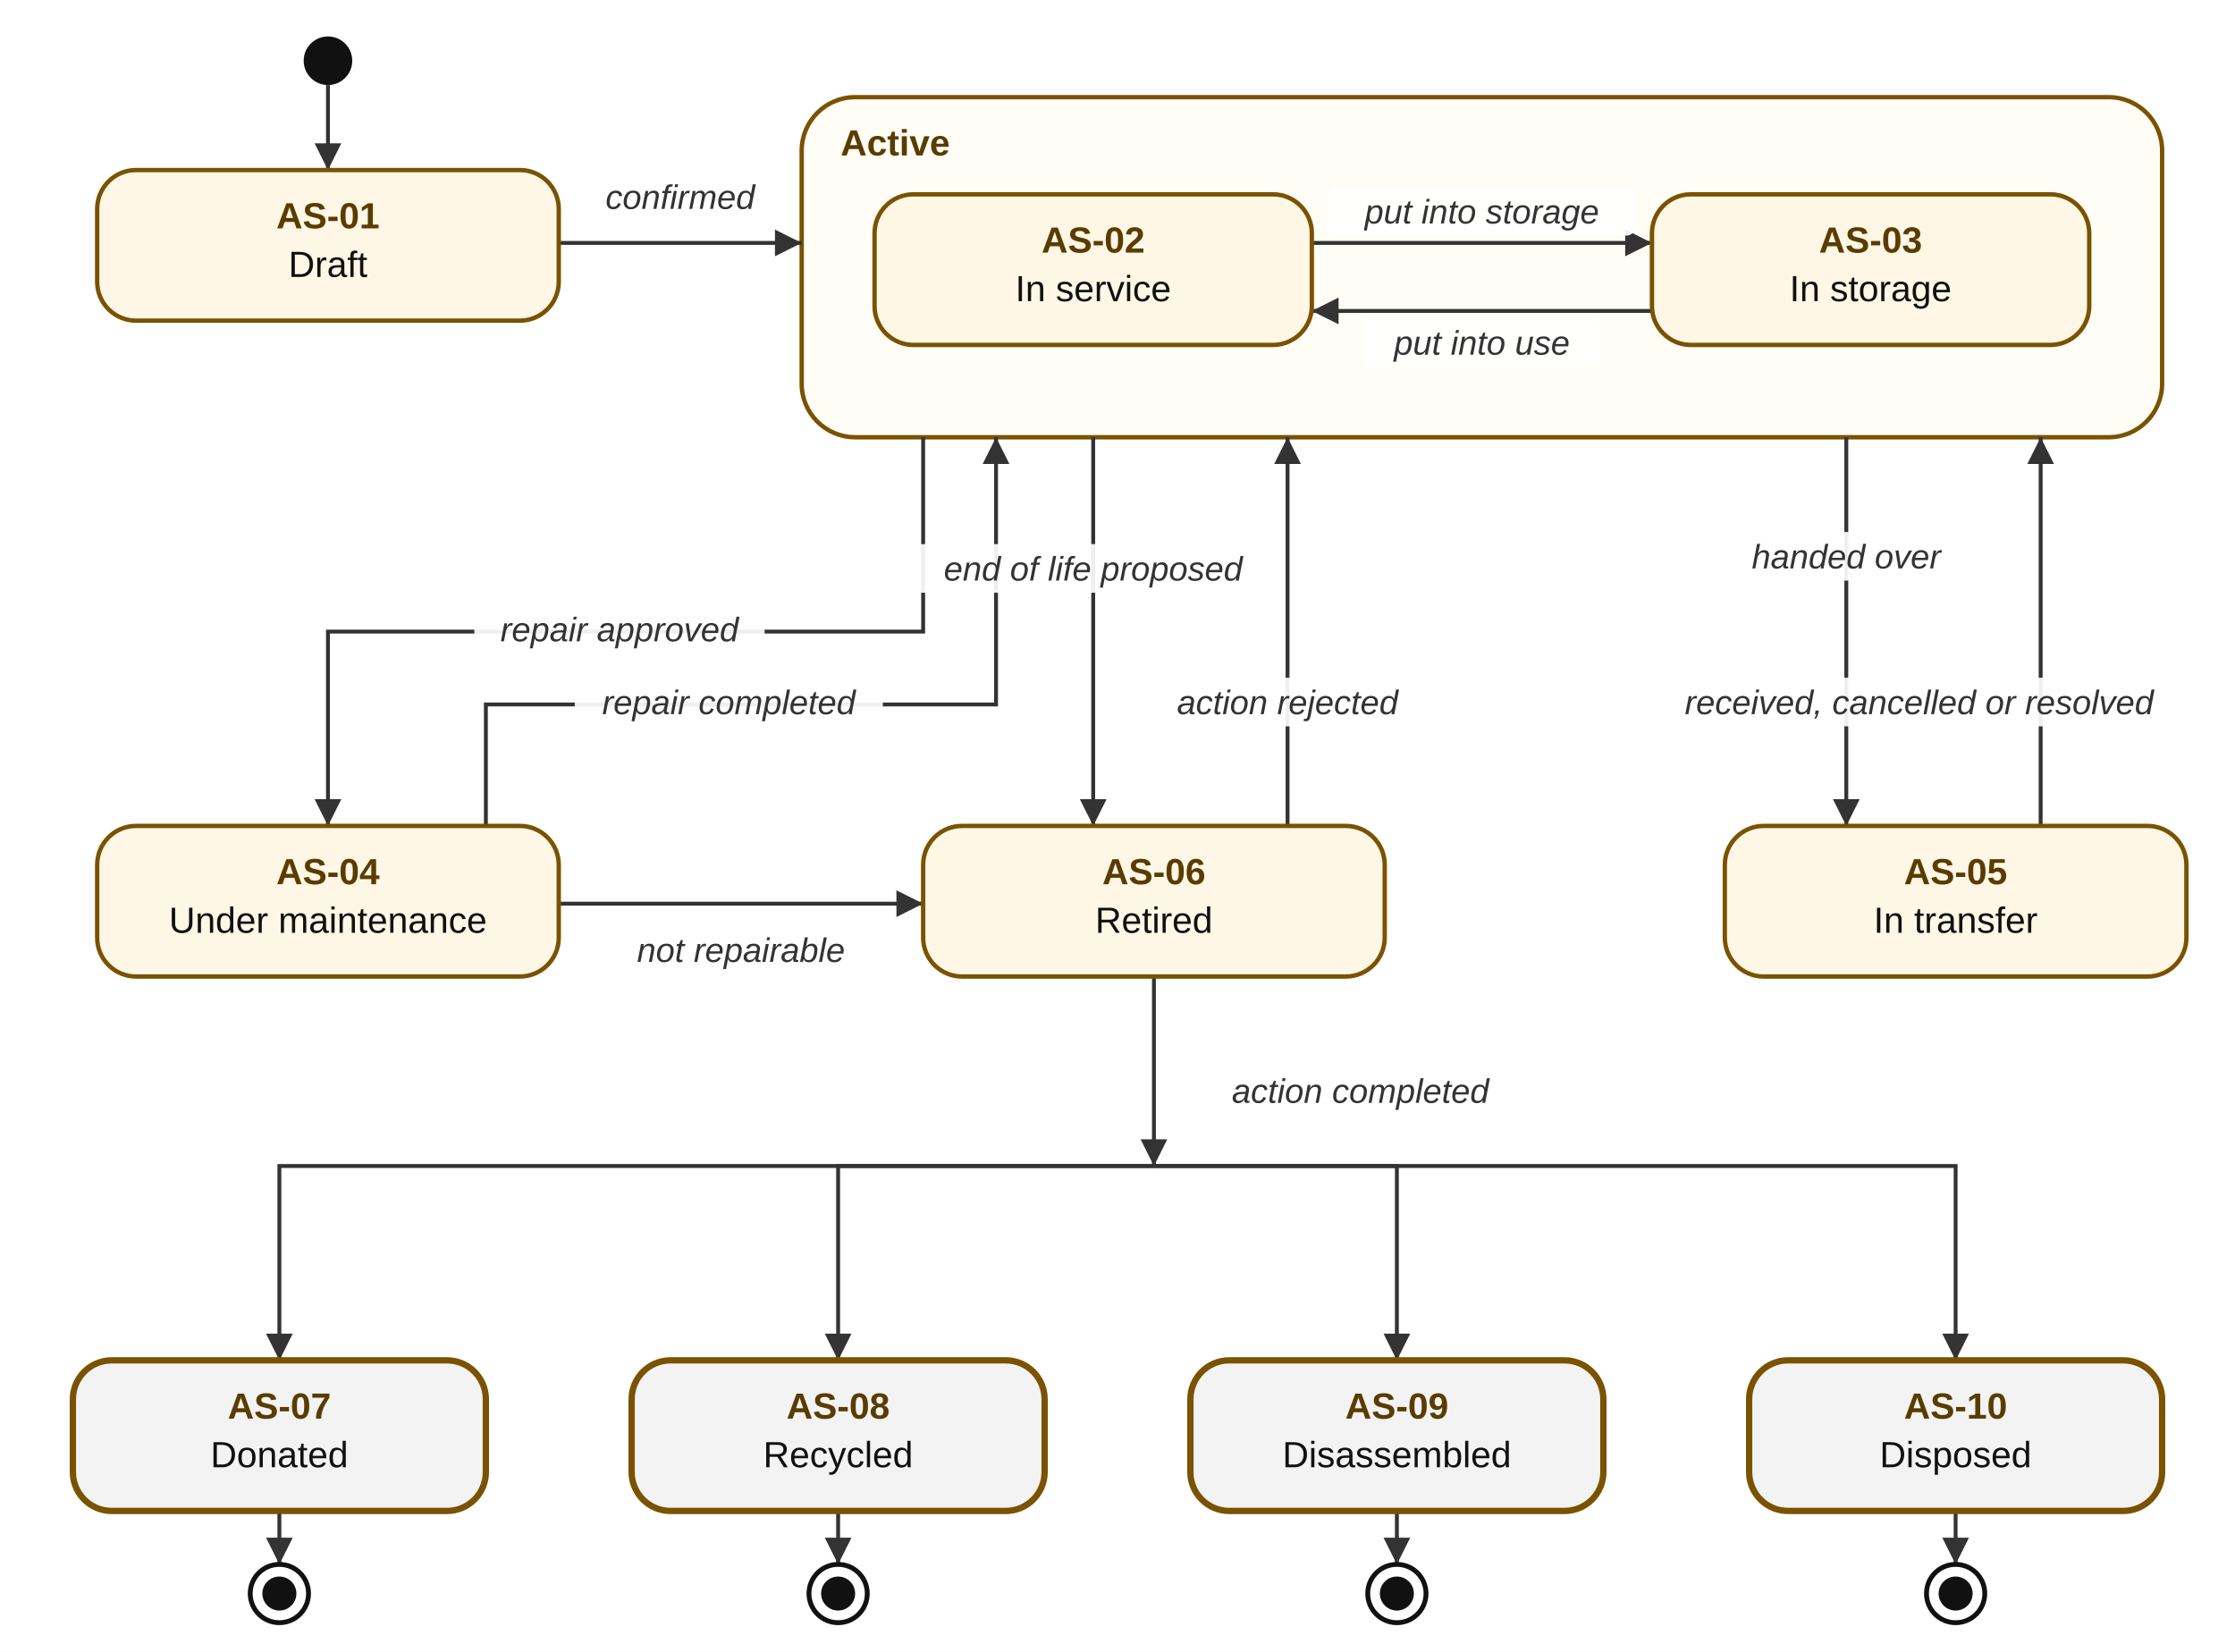
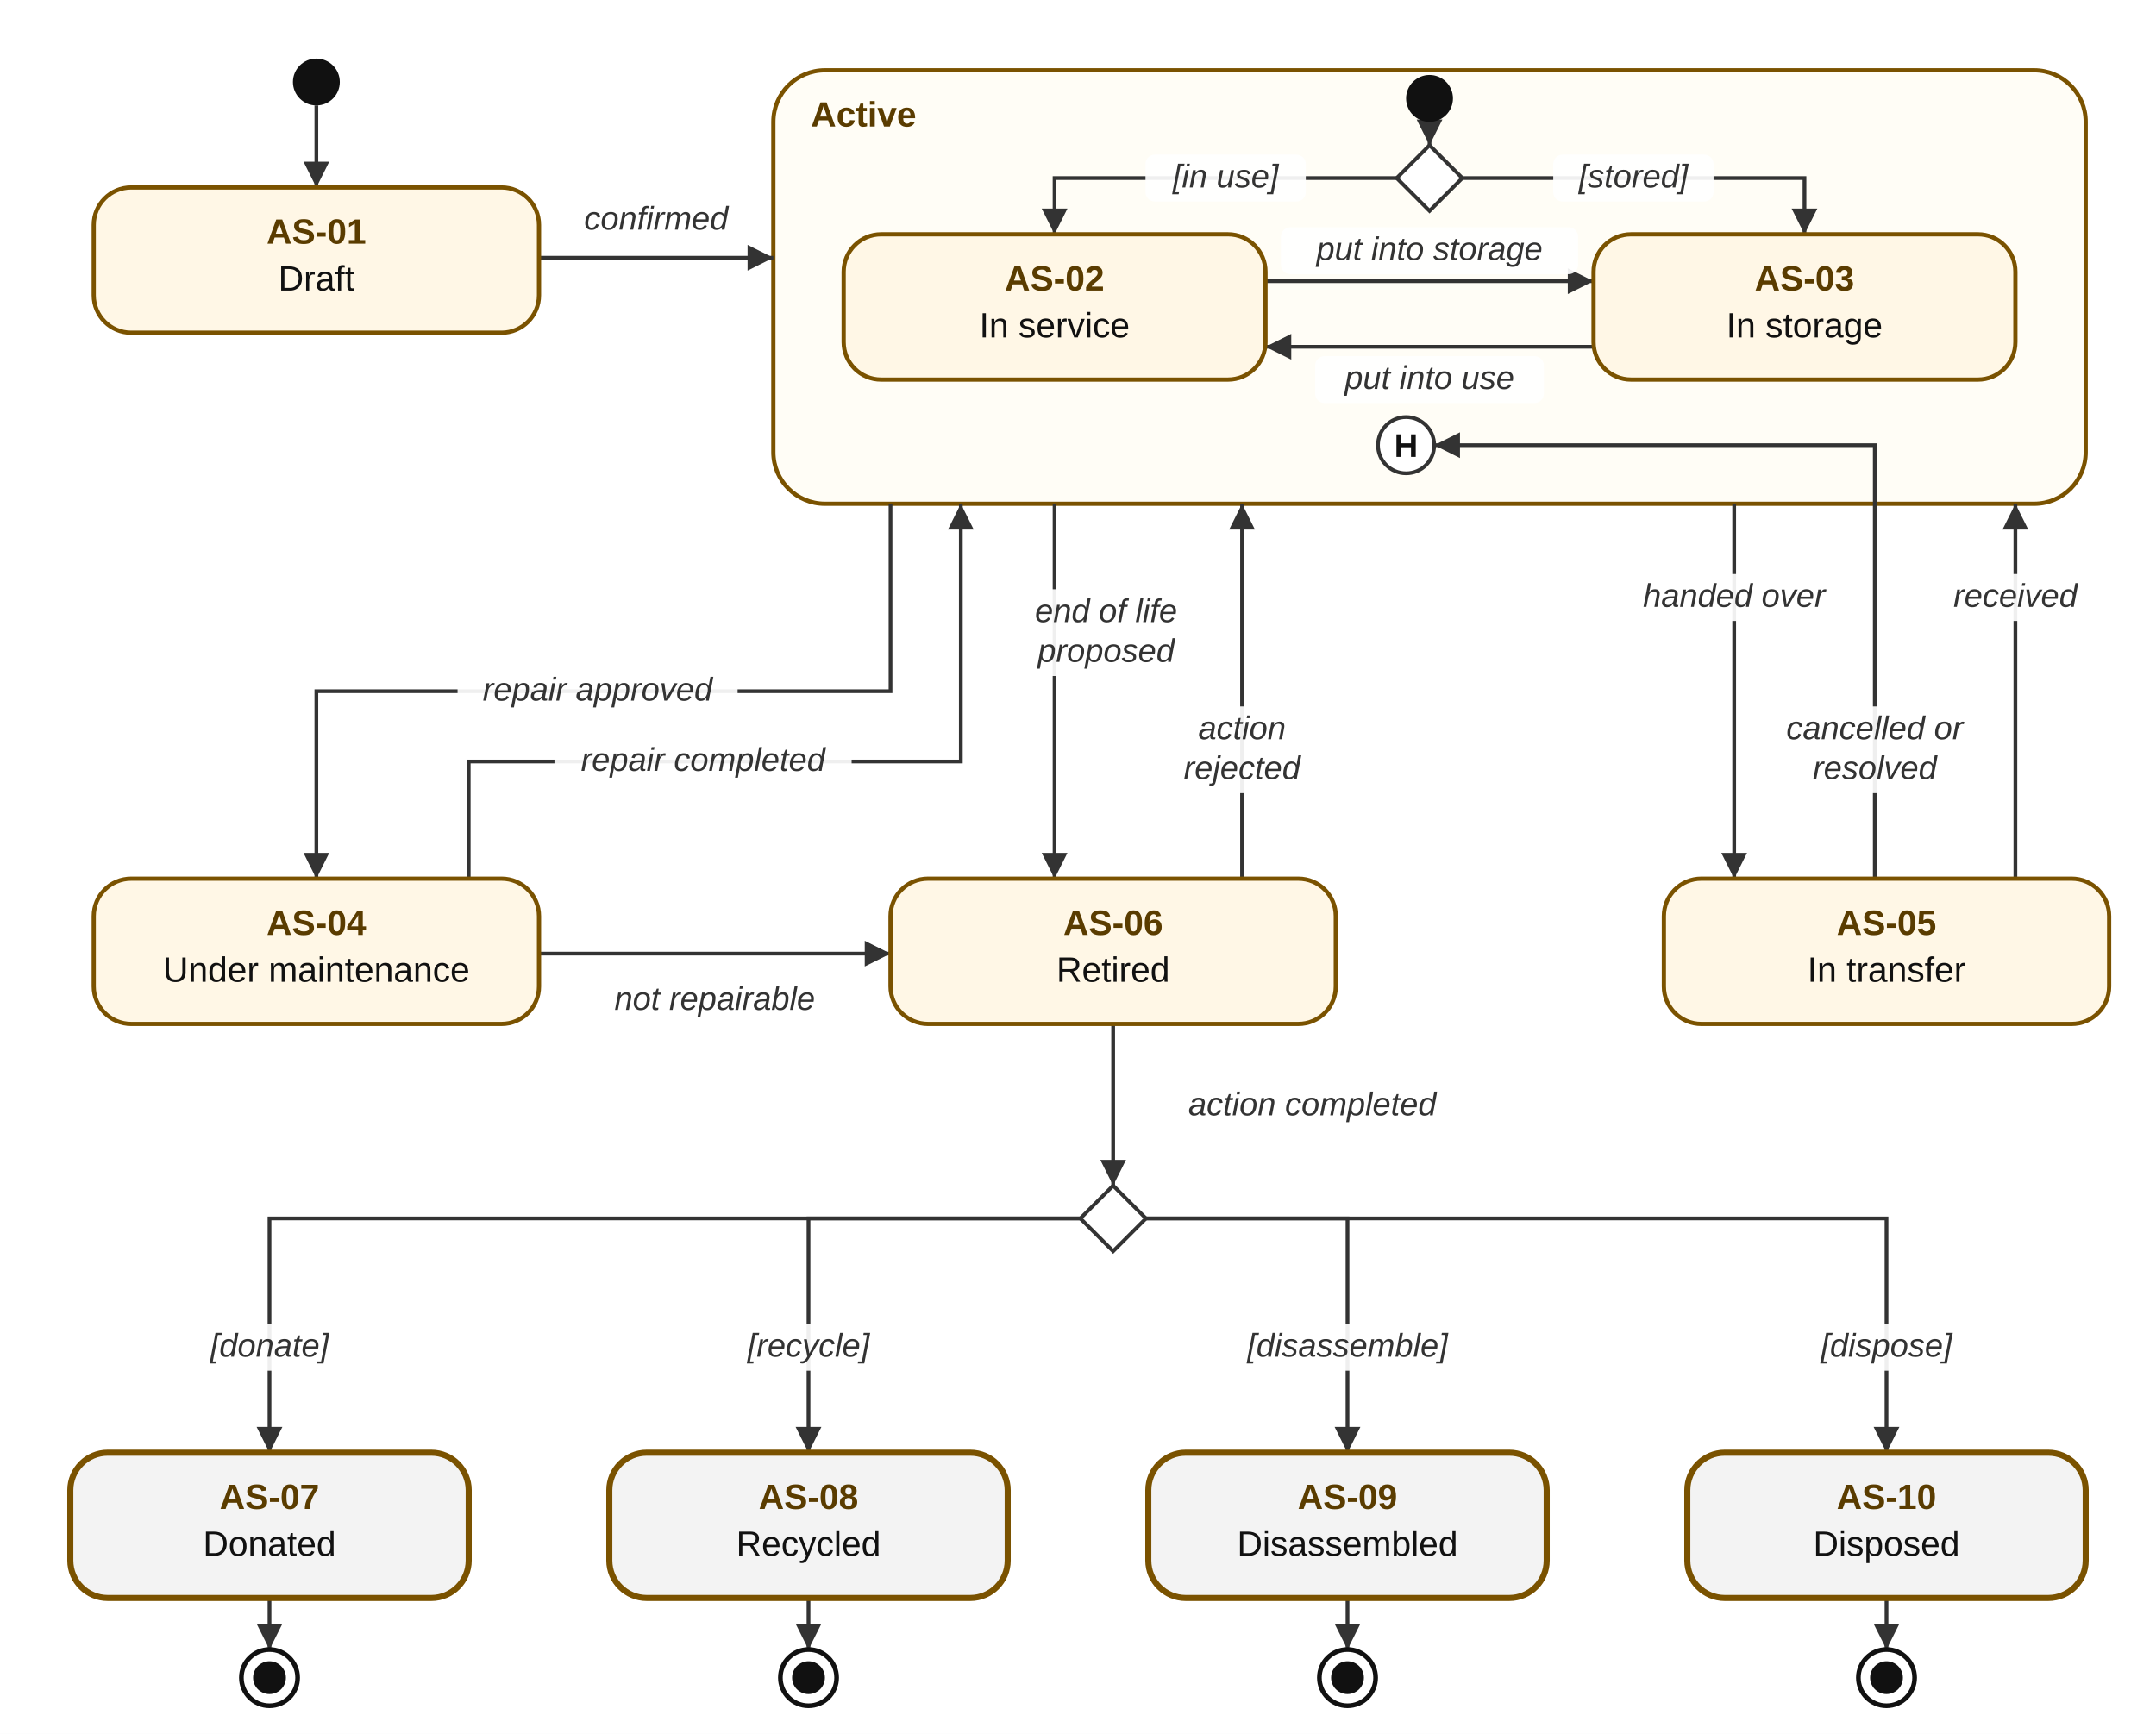
- <svg xmlns="http://www.w3.org/2000/svg" width="920" height="680" viewBox="0 0 920 680">
+ <svg xmlns="http://www.w3.org/2000/svg" width="920" height="740" viewBox="0 0 920 740">
  <rect width="100%" height="100%" fill="#fff" />
-   <rect x="330" y="40" width="560" height="140" rx="22" fill="#fffdf6" stroke="#7a5200" stroke-width="1.8" />
-   <text x="346" y="64" font-family="Segoe UI, Arial, sans-serif" font-size="15" font-weight="700" fill="#5a3c00">Active</text>
-   <polyline points="135,35 135,70" fill="none" stroke="#333" stroke-width="1.6" />
-   <path d="M135 70 L140.5 59 L129.5 59 Z" fill="#333" />
-   <polyline points="230,100 330,100" fill="none" stroke="#333" stroke-width="1.6" />
-   <path d="M330 100 L319 94.5 L319 105.5 Z" fill="#333" />
-   <polyline points="540,100 680,100" fill="none" stroke="#333" stroke-width="1.6" />
-   <path d="M680 100 L669 94.5 L669 105.5 Z" fill="#333" />
-   <polyline points="680,128 540,128" fill="none" stroke="#333" stroke-width="1.6" />
-   <path d="M540 128 L551 133.5 L551 122.5 Z" fill="#333" />
-   <polyline points="380,180 380,260 135,260 135,340" fill="none" stroke="#333" stroke-width="1.6" />
-   <path d="M135 340 L140.5 329 L129.5 329 Z" fill="#333" />
-   <polyline points="200,340 200,290 410,290 410,180" fill="none" stroke="#333" stroke-width="1.6" />
-   <path d="M410 180 L404.5 191 L415.5 191 Z" fill="#333" />
-   <polyline points="450,180 450,340" fill="none" stroke="#333" stroke-width="1.6" />
-   <path d="M450 340 L455.5 329 L444.5 329 Z" fill="#333" />
-   <polyline points="530,340 530,180" fill="none" stroke="#333" stroke-width="1.6" />
-   <path d="M530 180 L524.5 191 L535.5 191 Z" fill="#333" />
-   <polyline points="760,180 760,340" fill="none" stroke="#333" stroke-width="1.6" />
-   <path d="M760 340 L765.5 329 L754.5 329 Z" fill="#333" />
-   <polyline points="840,340 840,180" fill="none" stroke="#333" stroke-width="1.6" />
-   <path d="M840 180 L834.5 191 L845.5 191 Z" fill="#333" />
-   <polyline points="230,372 380,372" fill="none" stroke="#333" stroke-width="1.6" />
-   <path d="M380 372 L369 366.5 L369 377.5 Z" fill="#333" />
-   <polyline points="475,402 475,480" fill="none" stroke="#333" stroke-width="1.6" />
-   <path d="M475 480 L480.5 469 L469.5 469 Z" fill="#333" />
-   <polyline points="475,480 115,480 115,560" fill="none" stroke="#333" stroke-width="1.6" />
-   <path d="M115 560 L120.5 549 L109.5 549 Z" fill="#333" />
-   <polyline points="115,622 115,644" fill="none" stroke="#333" stroke-width="1.6" />
-   <path d="M115 644 L120.5 633 L109.5 633 Z" fill="#333" />
-   <polyline points="475,480 345,480 345,560" fill="none" stroke="#333" stroke-width="1.6" />
-   <path d="M345 560 L350.5 549 L339.5 549 Z" fill="#333" />
-   <polyline points="345,622 345,644" fill="none" stroke="#333" stroke-width="1.6" />
-   <path d="M345 644 L350.5 633 L339.5 633 Z" fill="#333" />
-   <polyline points="475,480 575,480 575,560" fill="none" stroke="#333" stroke-width="1.6" />
-   <path d="M575 560 L580.5 549 L569.5 549 Z" fill="#333" />
-   <polyline points="575,622 575,644" fill="none" stroke="#333" stroke-width="1.6" />
-   <path d="M575 644 L580.5 633 L569.5 633 Z" fill="#333" />
-   <polyline points="475,480 805,480 805,560" fill="none" stroke="#333" stroke-width="1.6" />
-   <path d="M805 560 L810.5 549 L799.5 549 Z" fill="#333" />
-   <polyline points="805,622 805,644" fill="none" stroke="#333" stroke-width="1.6" />
-   <path d="M805 644 L810.5 633 L799.5 633 Z" fill="#333" />
-   <circle cx="135" cy="25" r="10" fill="#111" />
-   <circle cx="115" cy="656" r="12" fill="#fff" stroke="#111" stroke-width="2" />
-   <circle cx="115" cy="656" r="7" fill="#111" />
-   <circle cx="345" cy="656" r="12" fill="#fff" stroke="#111" stroke-width="2" />
-   <circle cx="345" cy="656" r="7" fill="#111" />
-   <circle cx="575" cy="656" r="12" fill="#fff" stroke="#111" stroke-width="2" />
-   <circle cx="575" cy="656" r="7" fill="#111" />
-   <circle cx="805" cy="656" r="12" fill="#fff" stroke="#111" stroke-width="2" />
-   <circle cx="805" cy="656" r="7" fill="#111" />
-   <rect x="40" y="70" width="190" height="62" rx="16" fill="#fff7e6" stroke="#7a5200" stroke-width="1.8" />
-   <text x="135" y="94" text-anchor="middle" font-family="Segoe UI, Arial, sans-serif" font-size="15" font-weight="700" fill="#5a3c00">AS-01</text>
-   <text x="135" y="114" text-anchor="middle" font-family="Segoe UI, Arial, sans-serif" font-size="15" fill="#111">Draft</text>
-   <rect x="360" y="80" width="180" height="62" rx="16" fill="#fff7e6" stroke="#7a5200" stroke-width="1.8" />
-   <text x="450" y="104" text-anchor="middle" font-family="Segoe UI, Arial, sans-serif" font-size="15" font-weight="700" fill="#5a3c00">AS-02</text>
-   <text x="450" y="124" text-anchor="middle" font-family="Segoe UI, Arial, sans-serif" font-size="15" fill="#111">In service</text>
-   <rect x="680" y="80" width="180" height="62" rx="16" fill="#fff7e6" stroke="#7a5200" stroke-width="1.8" />
-   <text x="770" y="104" text-anchor="middle" font-family="Segoe UI, Arial, sans-serif" font-size="15" font-weight="700" fill="#5a3c00">AS-03</text>
-   <text x="770" y="124" text-anchor="middle" font-family="Segoe UI, Arial, sans-serif" font-size="15" fill="#111">In storage</text>
-   <rect x="40" y="340" width="190" height="62" rx="16" fill="#fff7e6" stroke="#7a5200" stroke-width="1.8" />
-   <text x="135" y="364" text-anchor="middle" font-family="Segoe UI, Arial, sans-serif" font-size="15" font-weight="700" fill="#5a3c00">AS-04</text>
-   <text x="135" y="384" text-anchor="middle" font-family="Segoe UI, Arial, sans-serif" font-size="15" fill="#111">Under maintenance</text>
-   <rect x="380" y="340" width="190" height="62" rx="16" fill="#fff7e6" stroke="#7a5200" stroke-width="1.8" />
-   <text x="475" y="364" text-anchor="middle" font-family="Segoe UI, Arial, sans-serif" font-size="15" font-weight="700" fill="#5a3c00">AS-06</text>
-   <text x="475" y="384" text-anchor="middle" font-family="Segoe UI, Arial, sans-serif" font-size="15" fill="#111">Retired</text>
-   <rect x="710" y="340" width="190" height="62" rx="16" fill="#fff7e6" stroke="#7a5200" stroke-width="1.8" />
-   <text x="805" y="364" text-anchor="middle" font-family="Segoe UI, Arial, sans-serif" font-size="15" font-weight="700" fill="#5a3c00">AS-05</text>
-   <text x="805" y="384" text-anchor="middle" font-family="Segoe UI, Arial, sans-serif" font-size="15" fill="#111">In transfer</text>
-   <rect x="30" y="560" width="170" height="62" rx="16" fill="#f3f3f3" stroke="#7a5200" stroke-width="2.6" />
-   <text x="115" y="584" text-anchor="middle" font-family="Segoe UI, Arial, sans-serif" font-size="15" font-weight="700" fill="#5a3c00">AS-07</text>
-   <text x="115" y="604" text-anchor="middle" font-family="Segoe UI, Arial, sans-serif" font-size="15" fill="#111">Donated</text>
-   <rect x="260" y="560" width="170" height="62" rx="16" fill="#f3f3f3" stroke="#7a5200" stroke-width="2.6" />
-   <text x="345" y="584" text-anchor="middle" font-family="Segoe UI, Arial, sans-serif" font-size="15" font-weight="700" fill="#5a3c00">AS-08</text>
-   <text x="345" y="604" text-anchor="middle" font-family="Segoe UI, Arial, sans-serif" font-size="15" fill="#111">Recycled</text>
-   <rect x="490" y="560" width="170" height="62" rx="16" fill="#f3f3f3" stroke="#7a5200" stroke-width="2.6" />
-   <text x="575" y="584" text-anchor="middle" font-family="Segoe UI, Arial, sans-serif" font-size="15" font-weight="700" fill="#5a3c00">AS-09</text>
-   <text x="575" y="604" text-anchor="middle" font-family="Segoe UI, Arial, sans-serif" font-size="15" fill="#111">Disassembled</text>
-   <rect x="720" y="560" width="170" height="62" rx="16" fill="#f3f3f3" stroke="#7a5200" stroke-width="2.6" />
-   <text x="805" y="584" text-anchor="middle" font-family="Segoe UI, Arial, sans-serif" font-size="15" font-weight="700" fill="#5a3c00">AS-10</text>
-   <text x="805" y="604" text-anchor="middle" font-family="Segoe UI, Arial, sans-serif" font-size="15" fill="#111">Disposed</text>
-   <rect x="242.15" y="71" width="75.7" height="20" rx="4" fill="#fff" opacity="0.92" />
-   <text x="280" y="86" text-anchor="middle" font-family="Segoe UI, Arial, sans-serif" font-size="14" font-style="italic" fill="#333">confirmed</text>
-   <rect x="546.6" y="77" width="126.8" height="20" rx="4" fill="#fff" opacity="0.92" />
-   <text x="610" y="92" text-anchor="middle" font-family="Segoe UI, Arial, sans-serif" font-size="14" font-style="italic" fill="#333">put into storage</text>
-   <rect x="561.2" y="131" width="97.6" height="20" rx="4" fill="#fff" opacity="0.92" />
-   <text x="610" y="146" text-anchor="middle" font-family="Segoe UI, Arial, sans-serif" font-size="14" font-style="italic" fill="#333">put into use</text>
-   <rect x="195.25" y="249" width="119.5" height="20" rx="4" fill="#fff" opacity="0.92" />
-   <text x="255" y="264" text-anchor="middle" font-family="Segoe UI, Arial, sans-serif" font-size="14" font-style="italic" fill="#333">repair approved</text>
-   <rect x="236.6" y="279" width="126.8" height="20" rx="4" fill="#fff" opacity="0.92" />
-   <text x="300" y="294" text-anchor="middle" font-family="Segoe UI, Arial, sans-serif" font-size="14" font-style="italic" fill="#333">repair completed</text>
-   <rect x="372" y="224" width="156" height="20" rx="4" fill="#fff" opacity="0.92" />
-   <text x="450" y="239" text-anchor="middle" font-family="Segoe UI, Arial, sans-serif" font-size="14" font-style="italic" fill="#333">end of life proposed</text>
-   <rect x="470.25" y="279" width="119.5" height="20" rx="4" fill="#fff" opacity="0.92" />
-   <text x="530" y="294" text-anchor="middle" font-family="Segoe UI, Arial, sans-serif" font-size="14" font-style="italic" fill="#333">action rejected</text>
-   <rect x="714.85" y="219" width="90.3" height="20" rx="4" fill="#fff" opacity="0.92" />
-   <text x="760" y="234" text-anchor="middle" font-family="Segoe UI, Arial, sans-serif" font-size="14" font-style="italic" fill="#333">handed over</text>
-   <rect x="671.85" y="279" width="236.3" height="20" rx="4" fill="#fff" opacity="0.92" />
-   <text x="790" y="294" text-anchor="middle" font-family="Segoe UI, Arial, sans-serif" font-size="14" font-style="italic" fill="#333">received, cancelled or resolved</text>
-   <rect x="248.9" y="381" width="112.2" height="20" rx="4" fill="#fff" opacity="0.92" />
-   <text x="305" y="396" text-anchor="middle" font-family="Segoe UI, Arial, sans-serif" font-size="14" font-style="italic" fill="#333">not repairable</text>
-   <rect x="496.6" y="439" width="126.8" height="20" rx="4" fill="#fff" opacity="0.92" />
-   <text x="560" y="454" text-anchor="middle" font-family="Segoe UI, Arial, sans-serif" font-size="14" font-style="italic" fill="#333">action completed</text>
+   <rect x="330" y="30" width="560" height="185" rx="22" fill="#fffdf6" stroke="#7a5200" stroke-width="1.8" />
+   <text x="346" y="54" font-family="Segoe UI, Arial, sans-serif" font-size="15" font-weight="700" fill="#5a3c00">Active</text>
+   <polyline points="135,45 135,80" fill="none" stroke="#333" stroke-width="1.6" />
+   <path d="M135 80 L140.5 69 L129.5 69 Z" fill="#333" />
+   <polyline points="610,52 610,62" fill="none" stroke="#333" stroke-width="1.6" />
+   <path d="M610 62 L615.5 51 L604.5 51 Z" fill="#333" />
+   <polyline points="596,76 450,76 450,100" fill="none" stroke="#333" stroke-width="1.6" />
+   <path d="M450 100 L455.5 89 L444.5 89 Z" fill="#333" />
+   <polyline points="624,76 770,76 770,100" fill="none" stroke="#333" stroke-width="1.6" />
+   <path d="M770 100 L775.5 89 L764.5 89 Z" fill="#333" />
+   <polyline points="230,110 330,110" fill="none" stroke="#333" stroke-width="1.6" />
+   <path d="M330 110 L319 104.5 L319 115.5 Z" fill="#333" />
+   <polyline points="540,120 680,120" fill="none" stroke="#333" stroke-width="1.6" />
+   <path d="M680 120 L669 114.5 L669 125.5 Z" fill="#333" />
+   <polyline points="680,148 540,148" fill="none" stroke="#333" stroke-width="1.6" />
+   <path d="M540 148 L551 153.5 L551 142.5 Z" fill="#333" />
+   <polyline points="380,215 380,295 135,295 135,375" fill="none" stroke="#333" stroke-width="1.6" />
+   <path d="M135 375 L140.5 364 L129.5 364 Z" fill="#333" />
+   <polyline points="200,375 200,325 410,325 410,215" fill="none" stroke="#333" stroke-width="1.6" />
+   <path d="M410 215 L404.5 226 L415.5 226 Z" fill="#333" />
+   <polyline points="450,215 450,375" fill="none" stroke="#333" stroke-width="1.6" />
+   <path d="M450 375 L455.5 364 L444.5 364 Z" fill="#333" />
+   <polyline points="530,375 530,215" fill="none" stroke="#333" stroke-width="1.6" />
+   <path d="M530 215 L524.5 226 L535.5 226 Z" fill="#333" />
+   <polyline points="740,215 740,375" fill="none" stroke="#333" stroke-width="1.6" />
+   <path d="M740 375 L745.5 364 L734.5 364 Z" fill="#333" />
+   <polyline points="800,375 800,190 612,190" fill="none" stroke="#333" stroke-width="1.6" />
+   <path d="M612 190 L623 195.5 L623 184.5 Z" fill="#333" />
+   <polyline points="860,375 860,215" fill="none" stroke="#333" stroke-width="1.6" />
+   <path d="M860 215 L854.5 226 L865.5 226 Z" fill="#333" />
+   <polyline points="230,407 380,407" fill="none" stroke="#333" stroke-width="1.6" />
+   <path d="M380 407 L369 401.5 L369 412.5 Z" fill="#333" />
+   <polyline points="475,437 475,506" fill="none" stroke="#333" stroke-width="1.6" />
+   <path d="M475 506 L480.5 495 L469.5 495 Z" fill="#333" />
+   <polyline points="461,520 115,520 115,620" fill="none" stroke="#333" stroke-width="1.6" />
+   <path d="M115 620 L120.5 609 L109.5 609 Z" fill="#333" />
+   <polyline points="115,682 115,704" fill="none" stroke="#333" stroke-width="1.6" />
+   <path d="M115 704 L120.5 693 L109.5 693 Z" fill="#333" />
+   <polyline points="461,520 345,520 345,620" fill="none" stroke="#333" stroke-width="1.6" />
+   <path d="M345 620 L350.5 609 L339.5 609 Z" fill="#333" />
+   <polyline points="345,682 345,704" fill="none" stroke="#333" stroke-width="1.6" />
+   <path d="M345 704 L350.5 693 L339.5 693 Z" fill="#333" />
+   <polyline points="489,520 575,520 575,620" fill="none" stroke="#333" stroke-width="1.6" />
+   <path d="M575 620 L580.5 609 L569.5 609 Z" fill="#333" />
+   <polyline points="575,682 575,704" fill="none" stroke="#333" stroke-width="1.6" />
+   <path d="M575 704 L580.5 693 L569.5 693 Z" fill="#333" />
+   <polyline points="489,520 805,520 805,620" fill="none" stroke="#333" stroke-width="1.6" />
+   <path d="M805 620 L810.5 609 L799.5 609 Z" fill="#333" />
+   <polyline points="805,682 805,704" fill="none" stroke="#333" stroke-width="1.6" />
+   <path d="M805 704 L810.5 693 L799.5 693 Z" fill="#333" />
+   <circle cx="135" cy="35" r="10" fill="#111" />
+   <circle cx="610" cy="42" r="10" fill="#111" />
+   <path d="M610 62 L624 76 L610 90 L596 76 Z" fill="#fff" stroke="#333" stroke-width="1.6" />
+   <circle cx="600" cy="190" r="12" fill="#fff" stroke="#333" stroke-width="1.6" />
+   <text x="600" y="195" text-anchor="middle" font-family="Segoe UI, Arial, sans-serif" font-size="14" font-weight="700" fill="#111">H</text>
+   <path d="M475 506 L489 520 L475 534 L461 520 Z" fill="#fff" stroke="#333" stroke-width="1.6" />
+   <circle cx="115" cy="716" r="12" fill="#fff" stroke="#111" stroke-width="2" />
+   <circle cx="115" cy="716" r="7" fill="#111" />
+   <circle cx="345" cy="716" r="12" fill="#fff" stroke="#111" stroke-width="2" />
+   <circle cx="345" cy="716" r="7" fill="#111" />
+   <circle cx="575" cy="716" r="12" fill="#fff" stroke="#111" stroke-width="2" />
+   <circle cx="575" cy="716" r="7" fill="#111" />
+   <circle cx="805" cy="716" r="12" fill="#fff" stroke="#111" stroke-width="2" />
+   <circle cx="805" cy="716" r="7" fill="#111" />
+   <rect x="40" y="80" width="190" height="62" rx="16" fill="#fff7e6" stroke="#7a5200" stroke-width="1.8" />
+   <text x="135" y="104" text-anchor="middle" font-family="Segoe UI, Arial, sans-serif" font-size="15" font-weight="700" fill="#5a3c00">AS-01</text>
+   <text x="135" y="124" text-anchor="middle" font-family="Segoe UI, Arial, sans-serif" font-size="15" fill="#111">Draft</text>
+   <rect x="360" y="100" width="180" height="62" rx="16" fill="#fff7e6" stroke="#7a5200" stroke-width="1.8" />
+   <text x="450" y="124" text-anchor="middle" font-family="Segoe UI, Arial, sans-serif" font-size="15" font-weight="700" fill="#5a3c00">AS-02</text>
+   <text x="450" y="144" text-anchor="middle" font-family="Segoe UI, Arial, sans-serif" font-size="15" fill="#111">In service</text>
+   <rect x="680" y="100" width="180" height="62" rx="16" fill="#fff7e6" stroke="#7a5200" stroke-width="1.8" />
+   <text x="770" y="124" text-anchor="middle" font-family="Segoe UI, Arial, sans-serif" font-size="15" font-weight="700" fill="#5a3c00">AS-03</text>
+   <text x="770" y="144" text-anchor="middle" font-family="Segoe UI, Arial, sans-serif" font-size="15" fill="#111">In storage</text>
+   <rect x="40" y="375" width="190" height="62" rx="16" fill="#fff7e6" stroke="#7a5200" stroke-width="1.8" />
+   <text x="135" y="399" text-anchor="middle" font-family="Segoe UI, Arial, sans-serif" font-size="15" font-weight="700" fill="#5a3c00">AS-04</text>
+   <text x="135" y="419" text-anchor="middle" font-family="Segoe UI, Arial, sans-serif" font-size="15" fill="#111">Under maintenance</text>
+   <rect x="380" y="375" width="190" height="62" rx="16" fill="#fff7e6" stroke="#7a5200" stroke-width="1.8" />
+   <text x="475" y="399" text-anchor="middle" font-family="Segoe UI, Arial, sans-serif" font-size="15" font-weight="700" fill="#5a3c00">AS-06</text>
+   <text x="475" y="419" text-anchor="middle" font-family="Segoe UI, Arial, sans-serif" font-size="15" fill="#111">Retired</text>
+   <rect x="710" y="375" width="190" height="62" rx="16" fill="#fff7e6" stroke="#7a5200" stroke-width="1.8" />
+   <text x="805" y="399" text-anchor="middle" font-family="Segoe UI, Arial, sans-serif" font-size="15" font-weight="700" fill="#5a3c00">AS-05</text>
+   <text x="805" y="419" text-anchor="middle" font-family="Segoe UI, Arial, sans-serif" font-size="15" fill="#111">In transfer</text>
+   <rect x="30" y="620" width="170" height="62" rx="16" fill="#f3f3f3" stroke="#7a5200" stroke-width="2.6" />
+   <text x="115" y="644" text-anchor="middle" font-family="Segoe UI, Arial, sans-serif" font-size="15" font-weight="700" fill="#5a3c00">AS-07</text>
+   <text x="115" y="664" text-anchor="middle" font-family="Segoe UI, Arial, sans-serif" font-size="15" fill="#111">Donated</text>
+   <rect x="260" y="620" width="170" height="62" rx="16" fill="#f3f3f3" stroke="#7a5200" stroke-width="2.6" />
+   <text x="345" y="644" text-anchor="middle" font-family="Segoe UI, Arial, sans-serif" font-size="15" font-weight="700" fill="#5a3c00">AS-08</text>
+   <text x="345" y="664" text-anchor="middle" font-family="Segoe UI, Arial, sans-serif" font-size="15" fill="#111">Recycled</text>
+   <rect x="490" y="620" width="170" height="62" rx="16" fill="#f3f3f3" stroke="#7a5200" stroke-width="2.6" />
+   <text x="575" y="644" text-anchor="middle" font-family="Segoe UI, Arial, sans-serif" font-size="15" font-weight="700" fill="#5a3c00">AS-09</text>
+   <text x="575" y="664" text-anchor="middle" font-family="Segoe UI, Arial, sans-serif" font-size="15" fill="#111">Disassembled</text>
+   <rect x="720" y="620" width="170" height="62" rx="16" fill="#f3f3f3" stroke="#7a5200" stroke-width="2.6" />
+   <text x="805" y="644" text-anchor="middle" font-family="Segoe UI, Arial, sans-serif" font-size="15" font-weight="700" fill="#5a3c00">AS-10</text>
+   <text x="805" y="664" text-anchor="middle" font-family="Segoe UI, Arial, sans-serif" font-size="15" fill="#111">Disposed</text>
+   <rect x="488.8" y="66" width="68.4" height="20" rx="4" fill="#fff" opacity="0.92" />
+   <text x="523" y="80" text-anchor="middle" font-family="Segoe UI, Arial, sans-serif" font-size="14" font-style="italic" fill="#333">[in use]</text>
+   <rect x="662.8" y="66" width="68.4" height="20" rx="4" fill="#fff" opacity="0.92" />
+   <text x="697" y="80" text-anchor="middle" font-family="Segoe UI, Arial, sans-serif" font-size="14" font-style="italic" fill="#333">[stored]</text>
+   <rect x="242.15" y="84" width="75.7" height="20" rx="4" fill="#fff" opacity="0.92" />
+   <text x="280" y="98" text-anchor="middle" font-family="Segoe UI, Arial, sans-serif" font-size="14" font-style="italic" fill="#333">confirmed</text>
+   <rect x="546.6" y="97" width="126.8" height="20" rx="4" fill="#fff" opacity="0.92" />
+   <text x="610" y="111" text-anchor="middle" font-family="Segoe UI, Arial, sans-serif" font-size="14" font-style="italic" fill="#333">put into storage</text>
+   <rect x="561.2" y="152" width="97.6" height="20" rx="4" fill="#fff" opacity="0.92" />
+   <text x="610" y="166" text-anchor="middle" font-family="Segoe UI, Arial, sans-serif" font-size="14" font-style="italic" fill="#333">put into use</text>
+   <rect x="195.25" y="285" width="119.5" height="20" rx="4" fill="#fff" opacity="0.92" />
+   <text x="255" y="299" text-anchor="middle" font-family="Segoe UI, Arial, sans-serif" font-size="14" font-style="italic" fill="#333">repair approved</text>
+   <rect x="236.6" y="315" width="126.8" height="20" rx="4" fill="#fff" opacity="0.92" />
+   <text x="300" y="329" text-anchor="middle" font-family="Segoe UI, Arial, sans-serif" font-size="14" font-style="italic" fill="#333">repair completed</text>
+   <rect x="426.85" y="251.5" width="90.3" height="37" rx="4" fill="#fff" opacity="0.92" />
+   <text x="472" y="265.5" text-anchor="middle" font-family="Segoe UI, Arial, sans-serif" font-size="14" font-style="italic" fill="#333">end of life</text>
+   <text x="472" y="282.5" text-anchor="middle" font-family="Segoe UI, Arial, sans-serif" font-size="14" font-style="italic" fill="#333">proposed</text>
+   <rect x="495.8" y="301.5" width="68.4" height="37" rx="4" fill="#fff" opacity="0.92" />
+   <text x="530" y="315.5" text-anchor="middle" font-family="Segoe UI, Arial, sans-serif" font-size="14" font-style="italic" fill="#333">action</text>
+   <text x="530" y="332.5" text-anchor="middle" font-family="Segoe UI, Arial, sans-serif" font-size="14" font-style="italic" fill="#333">rejected</text>
+   <rect x="694.85" y="245" width="90.3" height="20" rx="4" fill="#fff" opacity="0.92" />
+   <text x="740" y="259" text-anchor="middle" font-family="Segoe UI, Arial, sans-serif" font-size="14" font-style="italic" fill="#333">handed over</text>
+   <rect x="751.2" y="301.5" width="97.6" height="37" rx="4" fill="#fff" opacity="0.92" />
+   <text x="800" y="315.5" text-anchor="middle" font-family="Segoe UI, Arial, sans-serif" font-size="14" font-style="italic" fill="#333">cancelled or</text>
+   <text x="800" y="332.5" text-anchor="middle" font-family="Segoe UI, Arial, sans-serif" font-size="14" font-style="italic" fill="#333">resolved</text>
+   <rect x="825.8" y="245" width="68.4" height="20" rx="4" fill="#fff" opacity="0.92" />
+   <text x="860" y="259" text-anchor="middle" font-family="Segoe UI, Arial, sans-serif" font-size="14" font-style="italic" fill="#333">received</text>
+   <rect x="248.9" y="417" width="112.2" height="20" rx="4" fill="#fff" opacity="0.92" />
+   <text x="305" y="431" text-anchor="middle" font-family="Segoe UI, Arial, sans-serif" font-size="14" font-style="italic" fill="#333">not repairable</text>
+   <rect x="496.6" y="462" width="126.8" height="20" rx="4" fill="#fff" opacity="0.92" />
+   <text x="560" y="476" text-anchor="middle" font-family="Segoe UI, Arial, sans-serif" font-size="14" font-style="italic" fill="#333">action completed</text>
+   <rect x="80.8" y="565" width="68.4" height="20" rx="4" fill="#fff" opacity="0.92" />
+   <text x="115" y="579" text-anchor="middle" font-family="Segoe UI, Arial, sans-serif" font-size="14" font-style="italic" fill="#333">[donate]</text>
+   <rect x="307.15" y="565" width="75.7" height="20" rx="4" fill="#fff" opacity="0.92" />
+   <text x="345" y="579" text-anchor="middle" font-family="Segoe UI, Arial, sans-serif" font-size="14" font-style="italic" fill="#333">[recycle]</text>
+   <rect x="522.55" y="565" width="104.9" height="20" rx="4" fill="#fff" opacity="0.92" />
+   <text x="575" y="579" text-anchor="middle" font-family="Segoe UI, Arial, sans-serif" font-size="14" font-style="italic" fill="#333">[disassemble]</text>
+   <rect x="767.15" y="565" width="75.7" height="20" rx="4" fill="#fff" opacity="0.92" />
+   <text x="805" y="579" text-anchor="middle" font-family="Segoe UI, Arial, sans-serif" font-size="14" font-style="italic" fill="#333">[dispose]</text>
</svg>
